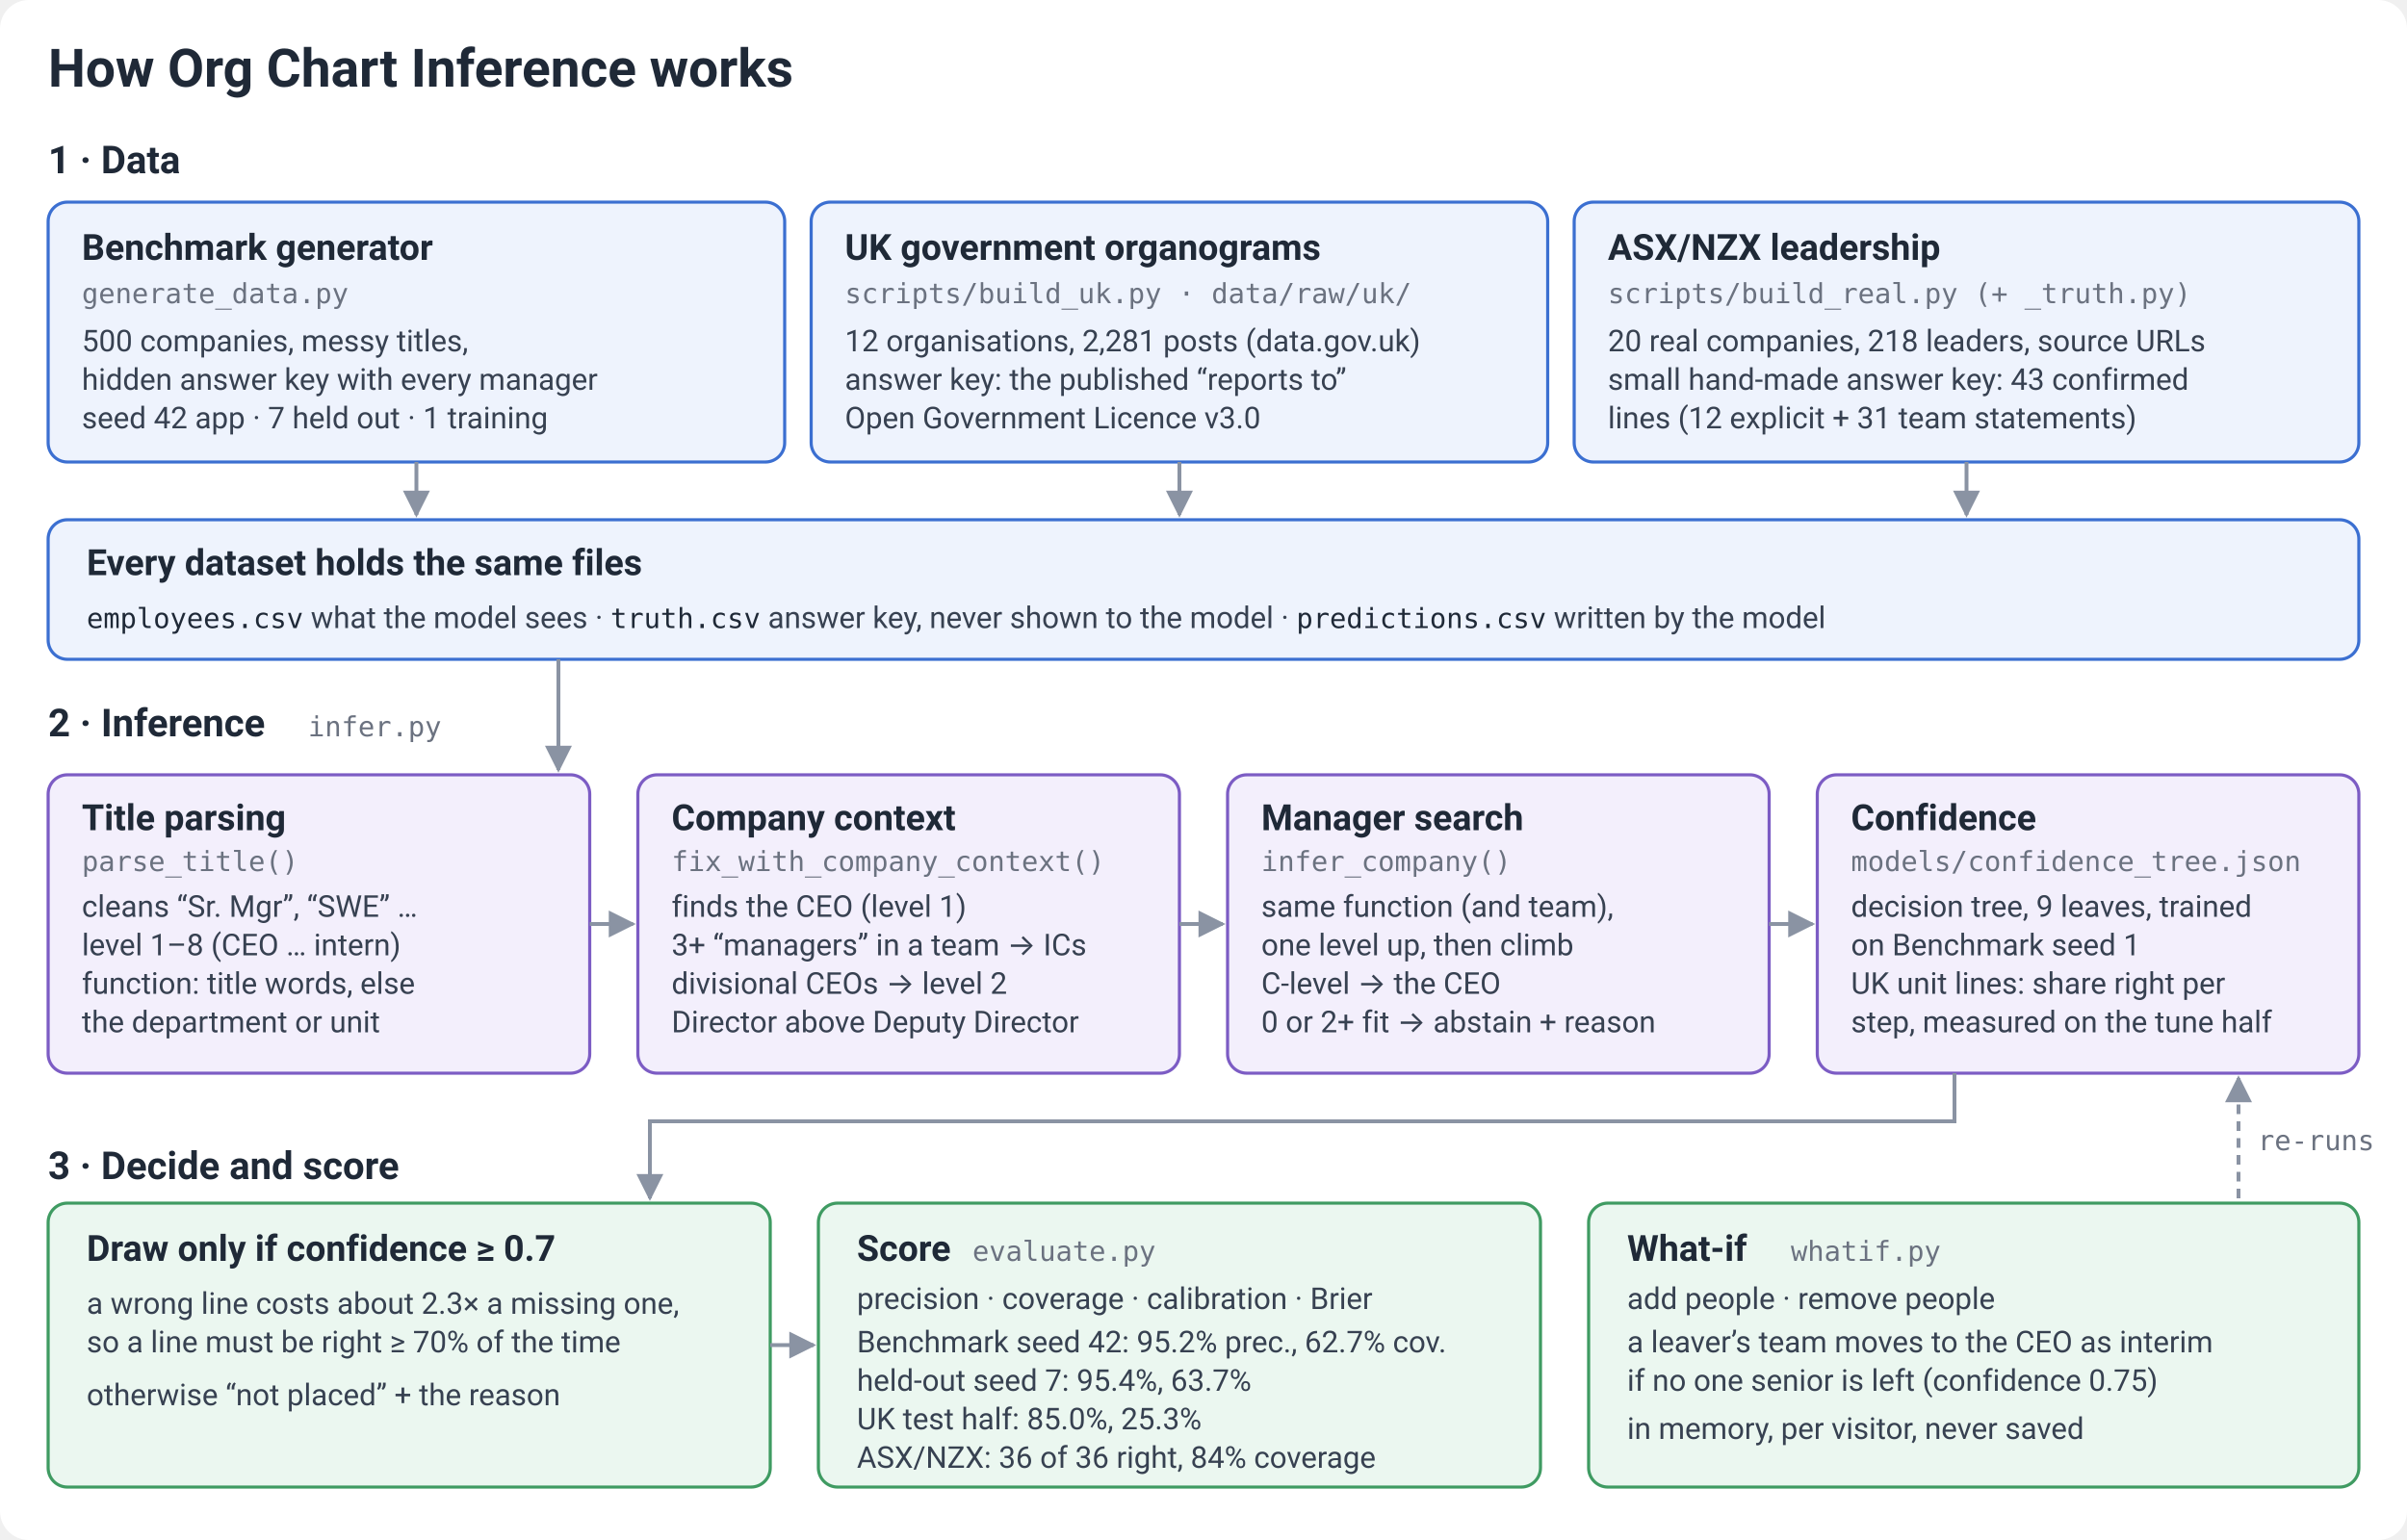
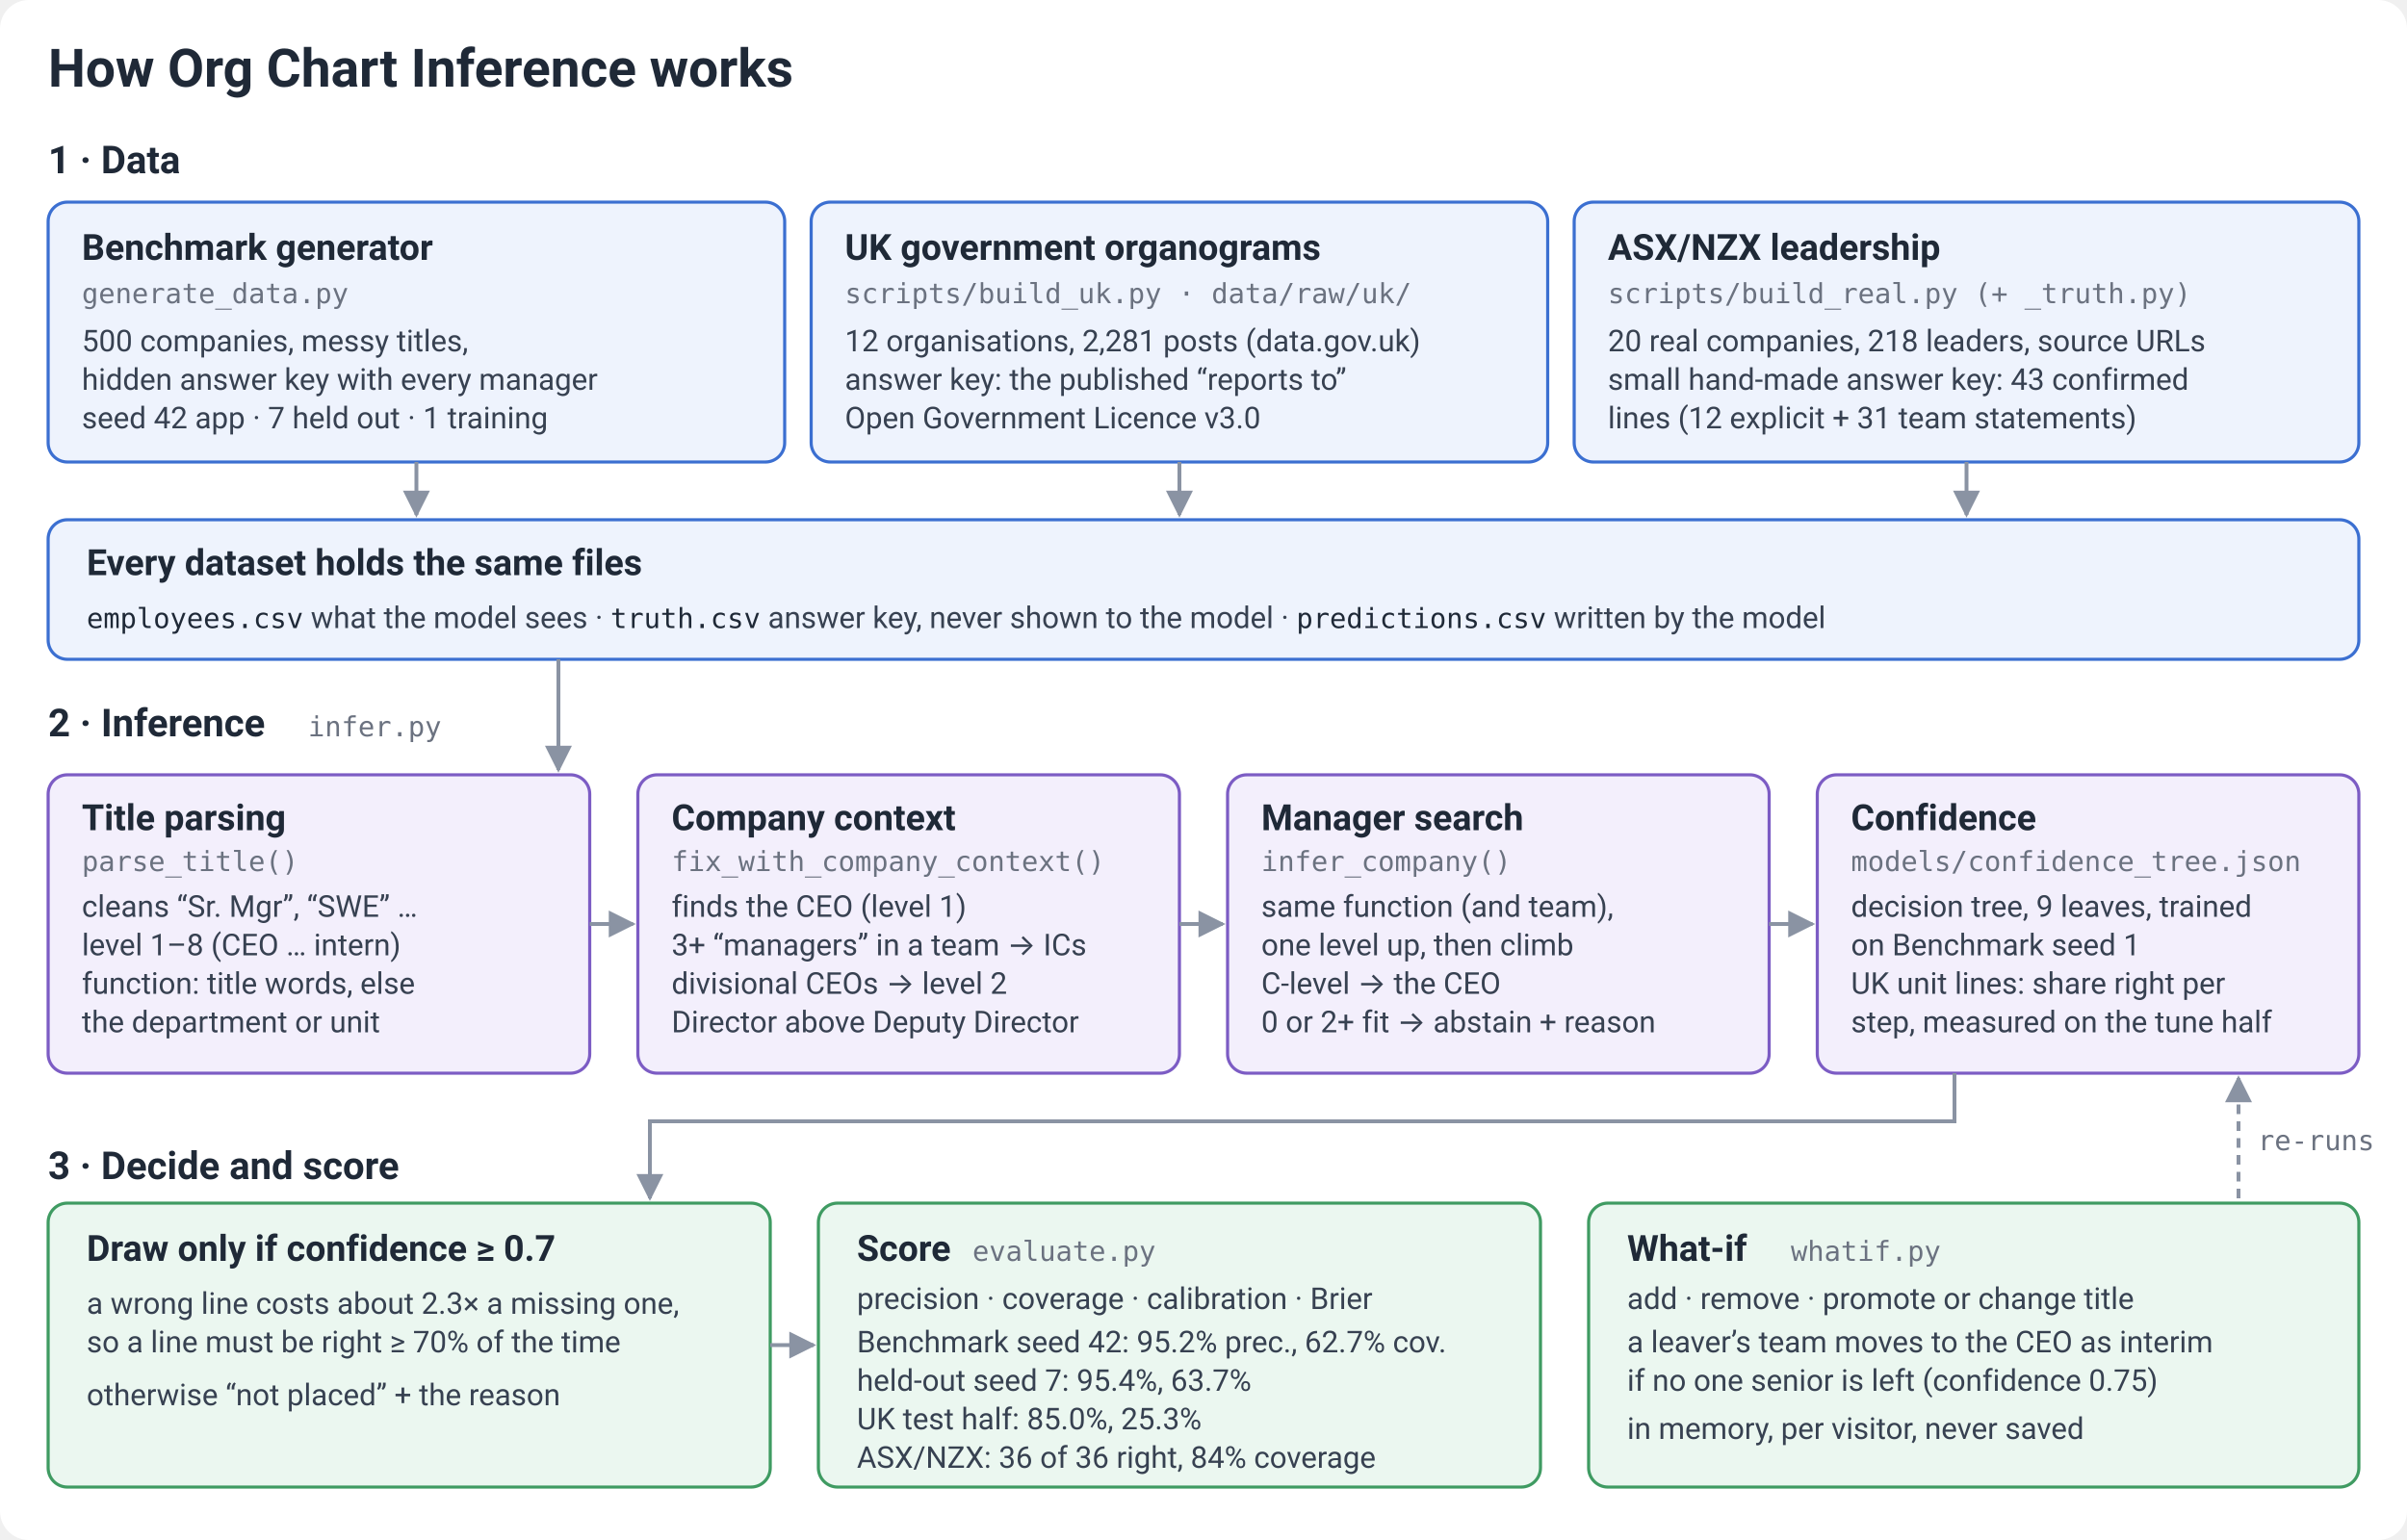
<svg xmlns="http://www.w3.org/2000/svg" viewBox="0 0 1000 640" width="1000" height="640" role="img" aria-labelledby="t">
  <defs>
    <marker id="a" viewBox="0 0 10 10" refX="9" refY="5" markerWidth="7" markerHeight="7" orient="auto-start-reverse">
      <path d="M0 0 L10 5 L0 10 z" fill="#8a93a3" />
    </marker>
    <style>
      text { font-family: "Source Sans Pro", -apple-system, "Segoe UI", Roboto, sans-serif;
             fill: #1f2937; }
      .h  { font-size: 22px; font-weight: 700; }
      .s  { font-size: 16px; font-weight: 700; }
      .b  { font-size: 15px; font-weight: 700; }
      .t  { font-size: 12.5px; fill: #374151; }
      .m  { font-family: Consolas, "SFMono-Regular", Menlo, monospace; font-size: 11.5px;
            fill: #6b7280; }
      .mi { font-family: Consolas, "SFMono-Regular", Menlo, monospace; font-size: 11.5px;
            fill: #1f2937; }
      .blue   { fill: #eef3fd; stroke: #3b6fd1; }
      .purple { fill: #f3effc; stroke: #7c5cc4; }
      .green  { fill: #ebf7f0; stroke: #3f9b62; }
      rect.box { stroke-width: 1.3; }
      .ar { stroke: #8a93a3; stroke-width: 1.6; fill: none; marker-end: url(#a); }
    </style>
  </defs>
  <rect width="1000" height="640" rx="12" fill="#ffffff" />
  <text class="h" x="20" y="36">How Org Chart Inference works</text>
  <text class="s" x="20" y="72">1 · Data</text>
  <rect class="box blue" x="20" y="84" width="306" height="108" rx="8" />
  <text class="b" x="34" y="108">Benchmark generator</text>
  <text class="m" x="34" y="126">generate_data.py</text>
  <text class="t" x="34" y="146">500 companies, messy titles,</text>
  <text class="t" x="34" y="162">hidden answer key with every manager</text>
  <text class="t" x="34" y="178">seed 42 app · 7 held out · 1 training</text>
  <rect class="box blue" x="337" y="84" width="306" height="108" rx="8" />
  <text class="b" x="351" y="108">UK government organograms</text>
  <text class="m" x="351" y="126">scripts/build_uk.py · data/raw/uk/</text>
  <text class="t" x="351" y="146">12 organisations, 2,281 posts (data.gov.uk)</text>
  <text class="t" x="351" y="162">answer key: the published “reports to”</text>
  <text class="t" x="351" y="178">Open Government Licence v3.0</text>
  <rect class="box blue" x="654" y="84" width="326" height="108" rx="8" />
  <text class="b" x="668" y="108">ASX/NZX leadership</text>
  <text class="m" x="668" y="126">scripts/build_real.py (+ _truth.py)</text>
  <text class="t" x="668" y="146">20 real companies, 218 leaders, source URLs</text>
  <text class="t" x="668" y="162">small hand-made answer key: 43 confirmed</text>
  <text class="t" x="668" y="178">lines (12 explicit + 31 team statements)</text>
  <path class="ar" d="M173 192 V214" />
  <path class="ar" d="M490 192 V214" />
  <path class="ar" d="M817 192 V214" />
  <rect class="box blue" x="20" y="216" width="960" height="58" rx="8" />
  <text class="b" x="36" y="239">Every dataset holds the same files</text>
  <text class="t" x="36" y="261">
    <tspan class="mi">employees.csv</tspan> what the model sees  ·  <tspan class="mi">truth.csv</tspan> answer key, never shown to the model  ·  <tspan class="mi">predictions.csv</tspan> written by the model</text>
  <path class="ar" d="M232 274 V320" />
  <text class="s" x="20" y="306">2 · Inference</text>
  <text class="m" x="128" y="306">infer.py</text>
  <rect class="box purple" x="20" y="322" width="225" height="124" rx="8" />
  <text class="b" x="34" y="345">Title parsing</text>
  <text class="m" x="34" y="362">parse_title()</text>
  <text class="t" x="34" y="381">cleans “Sr. Mgr”, “SWE” …</text>
  <text class="t" x="34" y="397">level 1–8 (CEO … intern)</text>
  <text class="t" x="34" y="413">function: title words, else</text>
  <text class="t" x="34" y="429">the department or unit</text>
  <rect class="box purple" x="265" y="322" width="225" height="124" rx="8" />
  <text class="b" x="279" y="345">Company context</text>
  <text class="m" x="279" y="362">fix_with_company_context()</text>
  <text class="t" x="279" y="381">finds the CEO (level 1)</text>
  <text class="t" x="279" y="397">3+ “managers” in a team → ICs</text>
  <text class="t" x="279" y="413">divisional CEOs → level 2</text>
  <text class="t" x="279" y="429">Director above Deputy Director</text>
  <rect class="box purple" x="510" y="322" width="225" height="124" rx="8" />
  <text class="b" x="524" y="345">Manager search</text>
  <text class="m" x="524" y="362">infer_company()</text>
  <text class="t" x="524" y="381">same function (and team),</text>
  <text class="t" x="524" y="397">one level up, then climb</text>
  <text class="t" x="524" y="413">C-level → the CEO</text>
  <text class="t" x="524" y="429">0 or 2+ fit → abstain + reason</text>
  <rect class="box purple" x="755" y="322" width="225" height="124" rx="8" />
  <text class="b" x="769" y="345">Confidence</text>
  <text class="m" x="769" y="362">models/confidence_tree.json</text>
  <text class="t" x="769" y="381">decision tree, 9 leaves, trained</text>
  <text class="t" x="769" y="397">on Benchmark seed 1</text>
  <text class="t" x="769" y="413">UK unit lines: share right per</text>
  <text class="t" x="769" y="429">step, measured on the tune half</text>
  <path class="ar" d="M245 384 H263" />
  <path class="ar" d="M490 384 H508" />
  <path class="ar" d="M735 384 H753" />
  <path class="ar" d="M812 446 V466 H270 V498" />
  <path class="ar" d="M930 498 V448" stroke-dasharray="4 3" />
  <text class="m" x="938" y="478">re-runs</text>
  <text class="s" x="20" y="490">3 · Decide and score</text>
  <rect class="box green" x="20" y="500" width="300" height="118" rx="8" />
  <text class="b" x="36" y="524">Draw only if confidence ≥ 0.7</text>
  <text class="t" x="36" y="546">a wrong line costs about 2.3× a missing one,</text>
  <text class="t" x="36" y="562">so a line must be right ≥ 70% of the time</text>
  <text class="t" x="36" y="584">otherwise “not placed” + the reason</text>
  <rect class="box green" x="340" y="500" width="300" height="118" rx="8" />
  <text class="b" x="356" y="524">Score</text>
  <text class="m" x="404" y="524">evaluate.py</text>
  <text class="t" x="356" y="544">precision · coverage · calibration · Brier</text>
  <text class="t" x="356" y="562">Benchmark seed 42: 95.2% prec., 62.7% cov.</text>
  <text class="t" x="356" y="578">held-out seed 7: 95.4%, 63.7%</text>
  <text class="t" x="356" y="594">UK test half: 85.0%, 25.3%</text>
  <text class="t" x="356" y="610">ASX/NZX: 36 of 36 right, 84% coverage</text>
  <rect class="box green" x="660" y="500" width="320" height="118" rx="8" />
  <text class="b" x="676" y="524">What-if</text>
  <text class="m" x="744" y="524">whatif.py</text>
-   <text class="t" x="676" y="544">add people · remove people</text>
+   <text class="t" x="676" y="544">add · remove · promote or change title</text>
  <text class="t" x="676" y="562">a leaver’s team moves to the CEO as interim</text>
  <text class="t" x="676" y="578">if no one senior is left (confidence 0.75)</text>
  <text class="t" x="676" y="598">in memory, per visitor, never saved</text>
  <path class="ar" d="M320 559 H338" />
</svg>
